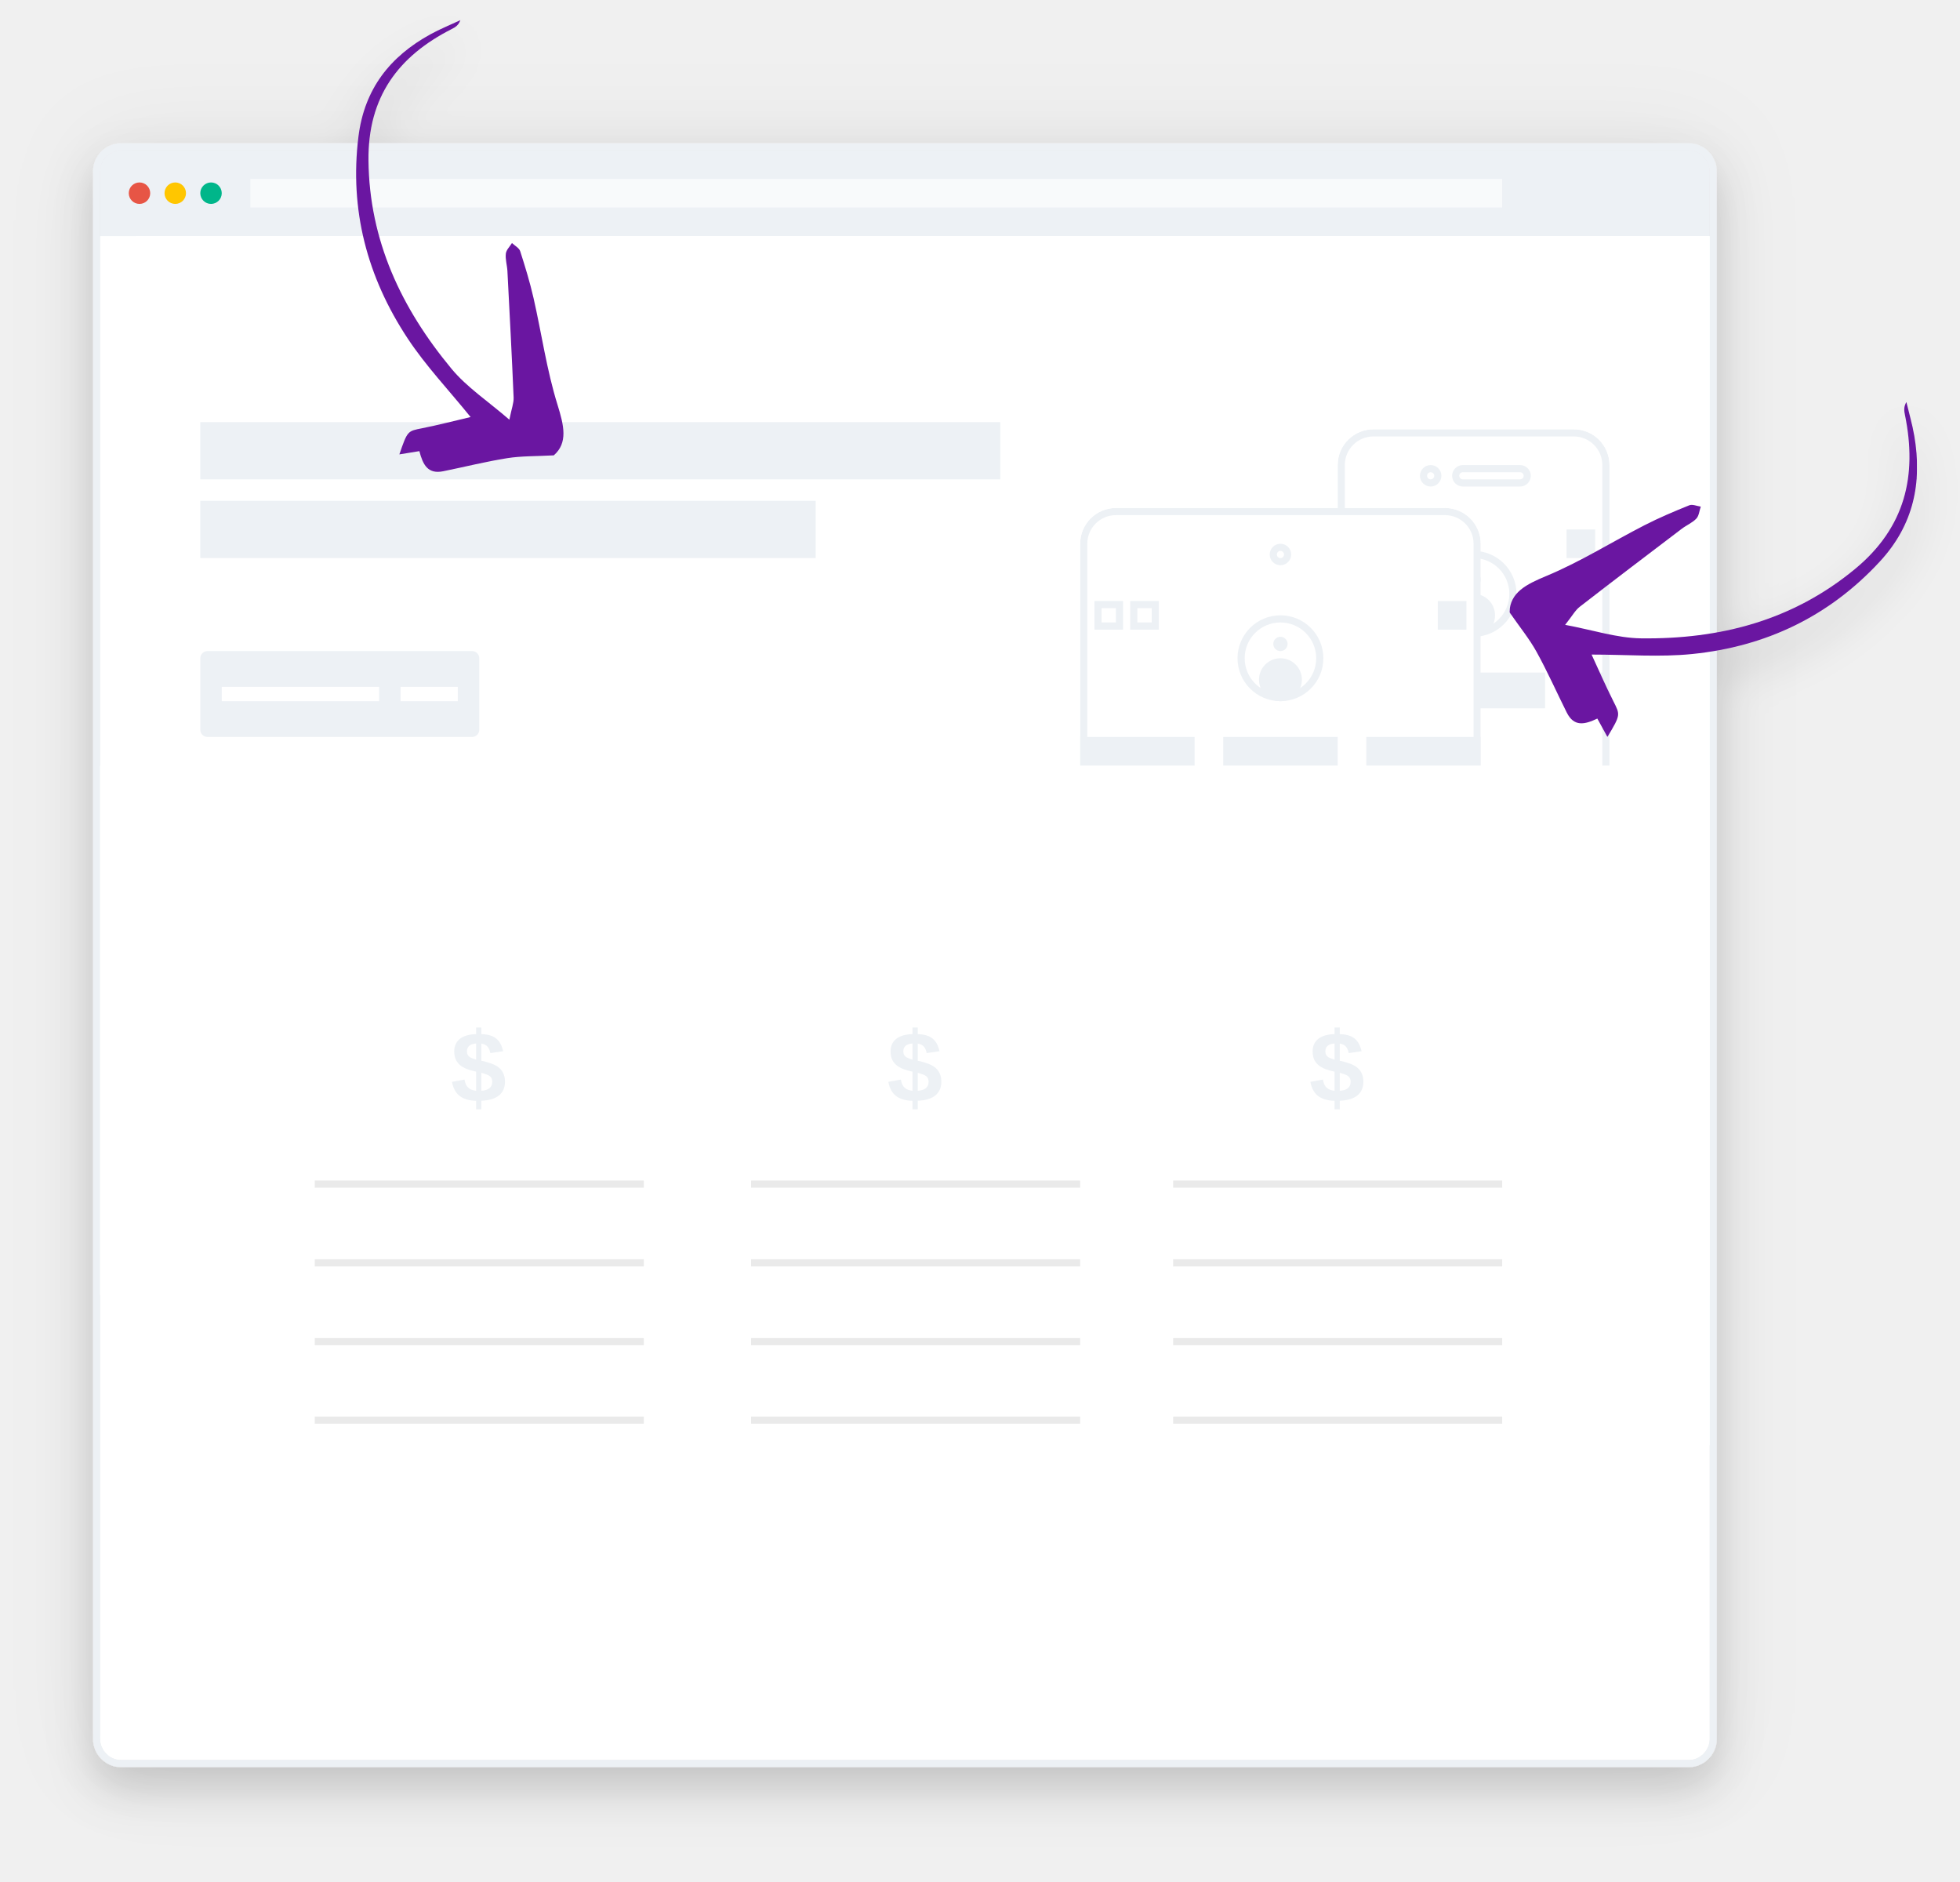
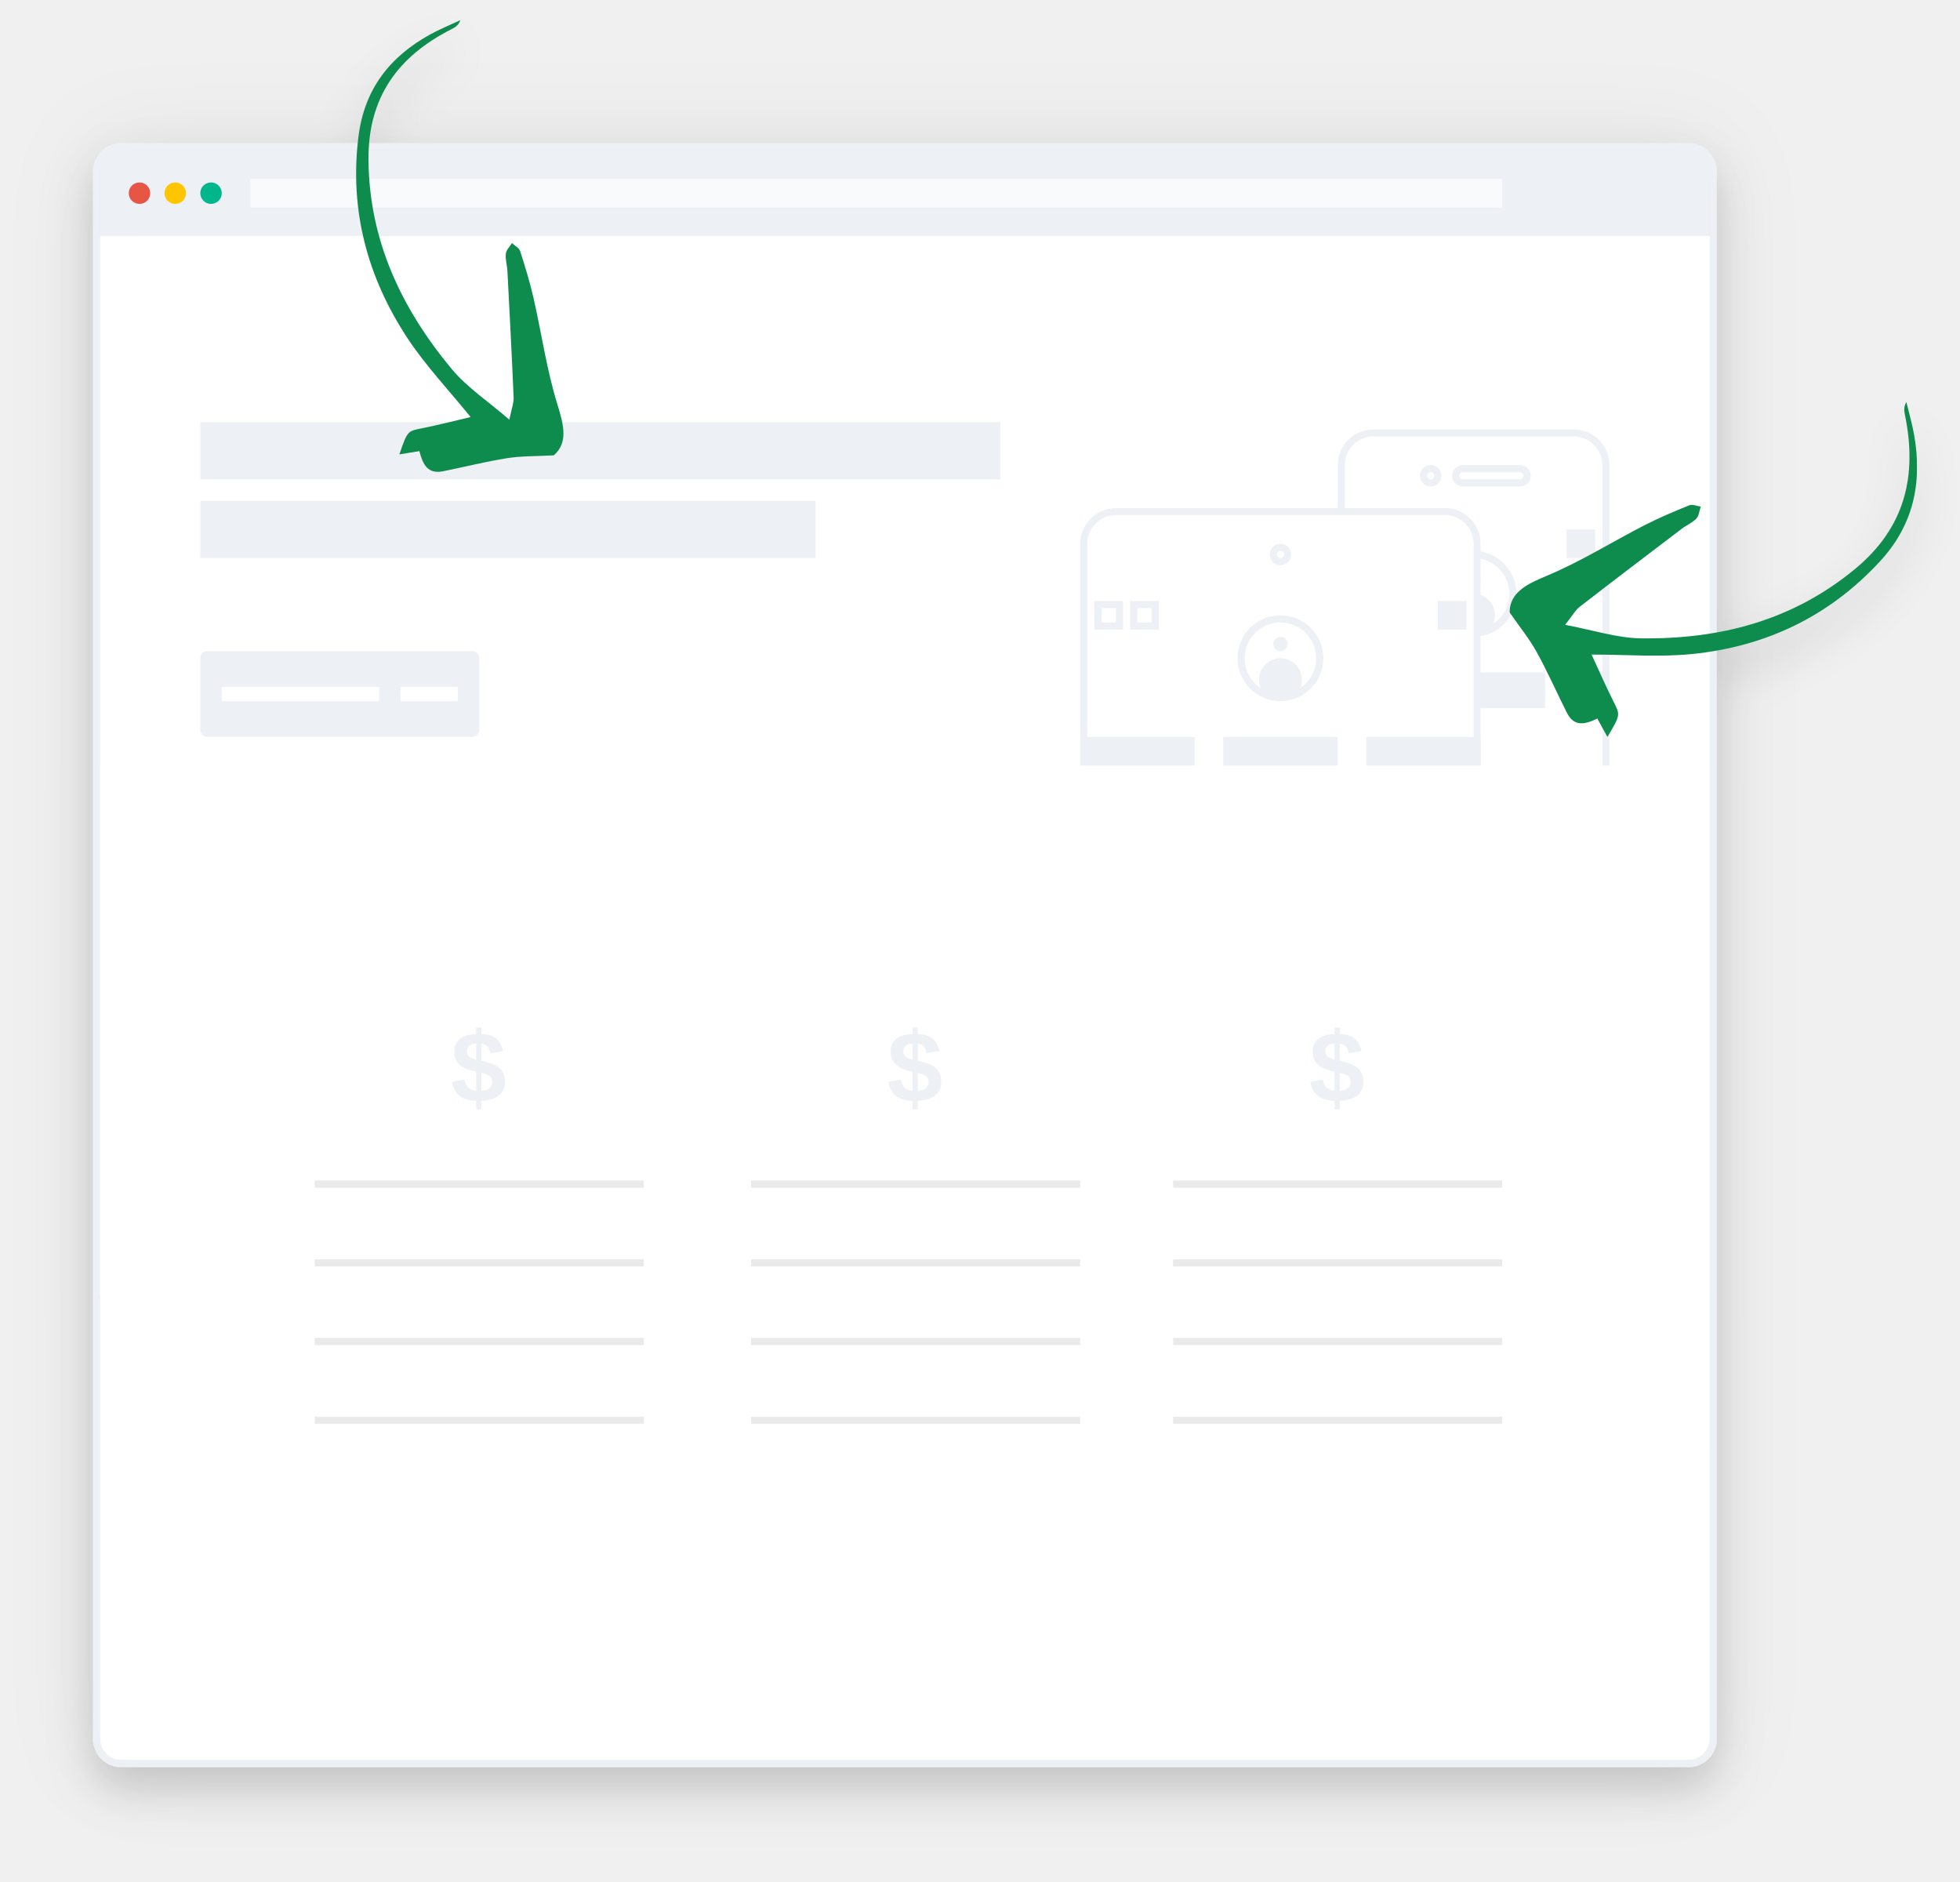
<svg xmlns="http://www.w3.org/2000/svg" xmlns:xlink="http://www.w3.org/1999/xlink" width="274px" height="263px" viewBox="0 0 274 263" version="1.1">
  <defs>
    <filter x="-50%" y="-50%" width="200%" height="200%" filterUnits="objectBoundingBox" id="filter-1">
      <feOffset dx="0" dy="3" in="SourceAlpha" result="shadowOffsetOuter1" />
      <feGaussianBlur stdDeviation="3" in="shadowOffsetOuter1" result="shadowBlurOuter1" />
      <feColorMatrix values="0 0 0 0 0   0 0 0 0 0   0 0 0 0 0  0 0 0 0.16 0" type="matrix" in="shadowBlurOuter1" result="shadowMatrixOuter1" />
      <feMerge>
        <feMergeNode in="shadowMatrixOuter1" />
        <feMergeNode in="SourceGraphic" />
      </feMerge>
    </filter>
    <filter x="-50%" y="-50%" width="200%" height="200%" filterUnits="objectBoundingBox" id="filter-2">
      <feOffset dx="0" dy="0" in="SourceAlpha" result="shadowOffsetOuter1" />
      <feGaussianBlur stdDeviation="6.5" in="shadowOffsetOuter1" result="shadowBlurOuter1" />
      <feColorMatrix values="0 0 0 0 0   0 0 0 0 0   0 0 0 0 0  0 0 0 0.058 0" type="matrix" in="shadowBlurOuter1" result="shadowMatrixOuter1" />
      <feMerge>
        <feMergeNode in="shadowMatrixOuter1" />
        <feMergeNode in="SourceGraphic" />
      </feMerge>
    </filter>
    <rect id="path-3" x="0" y="0" width="225" height="225" rx="3" />
    <mask id="mask-5" maskContentUnits="userSpaceOnUse" maskUnits="objectBoundingBox" x="-1" y="-1" width="227" height="227">
      <rect x="-1" y="-1" width="227" height="227" fill="white" />
      <use xlink:href="#path-3" fill="black" />
    </mask>
    <rect id="path-6" x="0" y="0" width="38" height="76" rx="5" />
    <mask id="mask-7" maskContentUnits="userSpaceOnUse" maskUnits="objectBoundingBox" x="0" y="0" width="38" height="76" fill="white">
      <use xlink:href="#path-6" />
    </mask>
    <mask id="mask-9" maskContentUnits="userSpaceOnUse" maskUnits="objectBoundingBox" x="0" y="0" width="38" height="76" fill="white">
      <use xlink:href="#path-6" />
    </mask>
    <circle id="path-10" cx="19" cy="23" r="6" />
    <mask id="mask-11" maskContentUnits="userSpaceOnUse" maskUnits="objectBoundingBox" x="0" y="0" width="12" height="12" fill="white">
      <use xlink:href="#path-10" />
    </mask>
    <rect id="path-12" x="-5" y="15" width="4" height="4" />
    <mask id="mask-13" maskContentUnits="userSpaceOnUse" maskUnits="objectBoundingBox" x="0" y="0" width="4" height="4" fill="white">
      <use xlink:href="#path-12" />
    </mask>
    <rect id="path-14" x="0" y="15" width="4" height="4" />
    <mask id="mask-15" maskContentUnits="userSpaceOnUse" maskUnits="objectBoundingBox" x="0" y="0" width="4" height="4" fill="white">
      <use xlink:href="#path-14" />
    </mask>
    <circle id="path-16" cx="2" cy="1.5" r="1.5" />
    <mask id="mask-17" maskContentUnits="userSpaceOnUse" maskUnits="objectBoundingBox" x="0" y="0" width="3" height="3" fill="white">
      <use xlink:href="#path-16" />
    </mask>
    <rect id="path-18" x="5" y="0" width="11" height="3" rx="1.5" />
    <mask id="mask-19" maskContentUnits="userSpaceOnUse" maskUnits="objectBoundingBox" x="0" y="0" width="11" height="3" fill="white">
      <use xlink:href="#path-18" />
    </mask>
    <rect id="path-20" x="0" y="0" width="56" height="64" rx="5" />
    <mask id="mask-21" maskContentUnits="userSpaceOnUse" maskUnits="objectBoundingBox" x="0" y="0" width="56" height="64" fill="white">
      <use xlink:href="#path-20" />
    </mask>
    <mask id="mask-23" maskContentUnits="userSpaceOnUse" maskUnits="objectBoundingBox" x="0" y="0" width="56" height="64" fill="white">
      <use xlink:href="#path-20" />
    </mask>
    <circle id="path-24" cx="28" cy="21" r="6" />
    <mask id="mask-25" maskContentUnits="userSpaceOnUse" maskUnits="objectBoundingBox" x="0" y="0" width="12" height="12" fill="white">
      <use xlink:href="#path-24" />
    </mask>
    <rect id="path-26" x="2" y="13" width="4" height="4" />
    <mask id="mask-27" maskContentUnits="userSpaceOnUse" maskUnits="objectBoundingBox" x="0" y="0" width="4" height="4" fill="white">
      <use xlink:href="#path-26" />
    </mask>
    <rect id="path-28" x="7" y="13" width="4" height="4" />
    <mask id="mask-29" maskContentUnits="userSpaceOnUse" maskUnits="objectBoundingBox" x="0" y="0" width="4" height="4" fill="white">
      <use xlink:href="#path-28" />
    </mask>
    <circle id="path-30" cx="2" cy="1.5" r="1.5" />
    <mask id="mask-31" maskContentUnits="userSpaceOnUse" maskUnits="objectBoundingBox" x="0" y="0" width="3" height="3" fill="white">
      <use xlink:href="#path-30" />
    </mask>
    <polygon id="path-32" points="0.001 46.81 56.983 46.81 56.983 23.405 56.983 -0 0.001 -0" />
  </defs>
  <g id="Page-1" stroke="none" stroke-width="1" fill="none" fill-rule="evenodd">
    <g id="Artboard-3" transform="translate(-135, -591)">
      <g id="copypaste2" filter="url(#filter-1)" transform="translate(149, 593)">
        <g id="browser" transform="translate(0, 19)">
          <g id="main-window" filter="url(#filter-2)">
            <mask id="mask-4" fill="white">
              <use xlink:href="#path-3" />
            </mask>
            <g id="Mask">
              <use fill="#EDF1F5" fill-rule="evenodd" xlink:href="#path-3" />
              <use stroke="#EDF1F5" mask="url(#mask-5)" stroke-width="2" xlink:href="#path-3" />
            </g>
            <rect id="window-mask" fill="#FFFFFF" mask="url(#mask-4)" x="-1" y="12" width="227" height="213" />
            <rect id="window-mask-copy" fill="#FFFFFF" mask="url(#mask-4)" x="5" y="12" width="227" height="169" />
            <g id="iphone" mask="url(#mask-4)">
              <g transform="translate(173, 39)">
                <mask id="mask-8" fill="white">
                  <use xlink:href="#path-6" />
                </mask>
                <g id="Rectangle-37" stroke="#EDF1F5" mask="url(#mask-7)" stroke-width="2" fill="#FFFFFF" fill-rule="evenodd">
                  <use mask="url(#mask-9)" xlink:href="#path-6" />
                </g>
                <g id="Oval-43" stroke="none" fill="none" mask="url(#mask-8)" stroke-width="2">
                  <use stroke="#EDF1F5" mask="url(#mask-11)" xlink:href="#path-10" />
                </g>
                <circle id="Oval-46" stroke="none" fill="#EDF1F5" fill-rule="evenodd" mask="url(#mask-8)" cx="19" cy="21" r="1" />
                <circle id="Oval-46-Copy" stroke="none" fill="#EDF1F5" fill-rule="evenodd" mask="url(#mask-8)" cx="19" cy="26" r="3" />
                <rect id="Rectangle-212" stroke="none" fill="#EDF1F5" fill-rule="evenodd" mask="url(#mask-8)" x="32" y="14" width="4" height="4" />
                <g id="Rectangle-212-Copy" stroke="none" fill="none" mask="url(#mask-8)" stroke-width="2">
                  <use stroke="#EDF1F5" mask="url(#mask-13)" xlink:href="#path-12" />
                </g>
                <g id="Rectangle-212-Copy" stroke="none" fill="none" mask="url(#mask-8)" stroke-width="2">
                  <use stroke="#EDF1F5" mask="url(#mask-15)" xlink:href="#path-14" />
                </g>
                <path d="M-6.509,32.5 L48.5,32.5" id="Line-Copy-4" stroke="#EDF1F5" stroke-width="1" stroke-linecap="square" fill="none" mask="url(#mask-8)" />
                <path d="M-6.509,40.5 L48.5,40.5" id="Line-Copy-5" stroke="#EDF1F5" stroke-width="1" stroke-linecap="square" fill="none" mask="url(#mask-8)" />
                <rect id="Rectangle-209-Copy" stroke="none" fill="#EDF1F5" fill-rule="evenodd" mask="url(#mask-8)" x="13" y="34" width="16" height="5" />
                <rect id="Rectangle-209-Copy-2" stroke="none" fill="#EDF1F5" fill-rule="evenodd" mask="url(#mask-8)" x="33" y="34" width="16" height="5" />
                <path d="M-8.509,11.5 L46.5,11.5" id="Line" stroke="#EDF1F5" stroke-width="1" stroke-linecap="square" fill="none" mask="url(#mask-8)" />
                <g id="Group-7" stroke="none" stroke-width="1" fill="none" fill-rule="evenodd" mask="url(#mask-8)">
                  <g transform="translate(11, 5)" id="Group-2">
                    <g>
                      <use id="Oval-9" stroke="#EDF1F5" mask="url(#mask-17)" stroke-width="2" fill="#FFFFFF" xlink:href="#path-16" />
                      <use id="Rectangle-106" stroke="#EDF1F5" mask="url(#mask-19)" stroke-width="2" fill="#FFFFFF" xlink:href="#path-18" />
                    </g>
                  </g>
                </g>
              </g>
            </g>
            <g id="ipad" mask="url(#mask-4)">
              <g transform="translate(137, 50)">
                <mask id="mask-22" fill="white">
                  <use xlink:href="#path-20" />
                </mask>
                <g id="Rectangle-37" stroke="#EDF1F5" mask="url(#mask-21)" stroke-width="2" fill="#FFFFFF" fill-rule="evenodd">
                  <use mask="url(#mask-23)" xlink:href="#path-20" />
                </g>
                <g id="Oval-43" stroke="none" fill="none" mask="url(#mask-22)" stroke-width="2">
                  <use stroke="#EDF1F5" mask="url(#mask-25)" xlink:href="#path-24" />
                </g>
                <circle id="Oval-46" stroke="none" fill="#EDF1F5" fill-rule="evenodd" mask="url(#mask-22)" cx="28" cy="19" r="1" />
                <circle id="Oval-46-Copy" stroke="none" fill="#EDF1F5" fill-rule="evenodd" mask="url(#mask-22)" cx="28" cy="24" r="3" />
                <rect id="Rectangle-212" stroke="none" fill="#EDF1F5" fill-rule="evenodd" mask="url(#mask-22)" x="50" y="13" width="4" height="4" />
                <g id="Rectangle-212-Copy" stroke="none" fill="none" mask="url(#mask-22)" stroke-width="2">
                  <use stroke="#EDF1F5" mask="url(#mask-27)" xlink:href="#path-26" />
                </g>
                <g id="Rectangle-212-Copy" stroke="none" fill="none" mask="url(#mask-22)" stroke-width="2">
                  <use stroke="#EDF1F5" mask="url(#mask-29)" xlink:href="#path-28" />
                </g>
                <path d="M0.491,11.5 L55.5,11.5" id="Line" stroke="#EDF1F5" stroke-width="1" stroke-linecap="square" fill="none" mask="url(#mask-22)" />
                <path d="M0.491,30.5 L55.5,30.5" id="Line-Copy-4" stroke="#EDF1F5" stroke-width="1" stroke-linecap="square" fill="none" mask="url(#mask-22)" />
                <path d="M0.491,38.5 L55.5,38.5" id="Line-Copy-5" stroke="#EDF1F5" stroke-width="1" stroke-linecap="square" fill="none" mask="url(#mask-22)" />
                <rect id="Rectangle-209" stroke="none" fill="#EDF1F5" fill-rule="evenodd" mask="url(#mask-22)" x="0" y="32" width="16" height="5" />
                <rect id="Rectangle-209-Copy" stroke="none" fill="#EDF1F5" fill-rule="evenodd" mask="url(#mask-22)" x="20" y="32" width="16" height="5" />
                <rect id="Rectangle-209-Copy-2" stroke="none" fill="#EDF1F5" fill-rule="evenodd" mask="url(#mask-22)" x="40" y="32" width="16" height="5" />
                <g id="Group-7" stroke="none" stroke-width="1" fill="none" fill-rule="evenodd" mask="url(#mask-22)">
                  <g transform="translate(26, 5)" stroke="#EDF1F5" id="Oval-9" stroke-width="2" fill="#FFFFFF">
                    <use mask="url(#mask-31)" xlink:href="#path-30" />
                  </g>
                </g>
              </g>
            </g>
            <g id="headline" mask="url(#mask-4)" fill="#EDF1F5">
              <g transform="translate(14, 38)">
                <rect id="Rectangle-40" x="0" y="0" width="111.834" height="8" />
                <rect id="Rectangle-40-Copy" x="0" y="11" width="86.026" height="8" />
              </g>
            </g>
            <rect id="section" fill="#FFFFFF" mask="url(#mask-4)" x="-1" y="86" width="227" height="74" />
            <g id="CTA" mask="url(#mask-4)">
              <g transform="translate(14, 70)">
                <rect id="Rectangle-104" fill="#EDF1F5" x="0" y="0" width="39" height="12" rx="1" />
                <rect id="Rectangle-105" fill="#FFFFFF" x="3" y="5" width="22" height="2" />
                <rect id="Rectangle-105-Copy" fill="#FFFFFF" x="28" y="5" width="8" height="2" />
              </g>
            </g>
          </g>
          <g id="top" transform="translate(4, 4)">
            <circle id="Oval-1" fill="#00B68A" cx="11.5" cy="2" r="1.5" />
            <circle id="Oval-1-Copy" fill="#FFC600" cx="6.5" cy="2" r="1.5" />
            <circle id="Oval-1-Copy-2" fill="#E75545" cx="1.5" cy="2" r="1.5" />
            <rect id="address-bar" fill="#FFFFFF" opacity="0.625" x="17" y="0" width="175" height="4" />
          </g>
        </g>
        <g id="price" transform="translate(150, 139)">
          <path d="M0.5,57.5 L45.5,57.5" id="Line" stroke="#979797" stroke-linecap="square" opacity="0.205" />
          <path d="M0.5,46.5 L45.5,46.5" id="Line" stroke="#979797" stroke-linecap="square" opacity="0.205" />
          <path d="M0.5,35.5 L45.5,35.5" id="Line" stroke="#979797" stroke-linecap="square" opacity="0.205" />
          <text id="$" font-family="Arial-BoldMT, Arial" font-size="14" font-weight="bold" fill="#EDF1F5">
            <tspan x="19" y="13">$</tspan>
          </text>
          <path d="M0.5,24.5 L45.5,24.5" id="Line" stroke="#979797" stroke-linecap="square" opacity="0.205" />
        </g>
        <g id="price" transform="translate(91, 139)">
          <path d="M0.5,57.5 L45.5,57.5" id="Line" stroke="#979797" stroke-linecap="square" opacity="0.205" />
          <path d="M0.5,46.5 L45.5,46.5" id="Line" stroke="#979797" stroke-linecap="square" opacity="0.205" />
          <path d="M0.5,35.5 L45.5,35.5" id="Line" stroke="#979797" stroke-linecap="square" opacity="0.205" />
          <text id="$" font-family="Arial-BoldMT, Arial" font-size="14" font-weight="bold" fill="#EDF1F5">
            <tspan x="19" y="13">$</tspan>
          </text>
          <path d="M0.5,24.5 L45.5,24.5" id="Line" stroke="#979797" stroke-linecap="square" opacity="0.205" />
        </g>
        <g id="price" transform="translate(30, 139)">
          <path d="M0.5,57.5 L45.5,57.5" id="Line" stroke="#979797" stroke-linecap="square" opacity="0.205" />
          <path d="M0.5,46.5 L45.5,46.5" id="Line" stroke="#979797" stroke-linecap="square" opacity="0.205" />
          <path d="M0.5,35.5 L45.5,35.5" id="Line" stroke="#979797" stroke-linecap="square" opacity="0.205" />
          <text id="$" font-family="Arial-BoldMT, Arial" font-size="14" font-weight="bold" fill="#EDF1F5">
            <tspan x="19" y="13">$</tspan>
          </text>
          <path d="M0.5,24.5 L45.5,24.5" id="Line" stroke="#979797" stroke-linecap="square" opacity="0.205" />
        </g>
-         <g id="arrowtoo" transform="translate(50, 32) scale(-1, 1) rotate(180) translate(-50, -32) translate(35, 0)" fill="#6b15a1">
+         <g id="arrowtoo" transform="translate(50, 32) scale(-1, 1) rotate(180) translate(-50, -32) translate(35, 0)" fill="#118C4E">
          <path d="M16.788,7.712 C14.739,7.233 12.391,6.62 10.008,6.145 C7.987,5.743 7.97,5.815 6.83,2.493 C8.016,2.685 8.924,2.832 9.627,2.947 C10.114,1.075 10.786,-0.306 12.958,0.135 C15.943,0.739 18.9,1.486 21.91,1.964 C23.898,2.278 25.959,2.223 28.419,2.357 C30.415,4.11 29.85,6.498 28.934,9.442 C27.423,14.298 26.718,19.373 25.587,24.339 C25.084,26.55 24.415,28.733 23.718,30.898 C23.573,31.345 22.966,31.658 22.572,32.033 C22.27,31.537 21.77,31.073 21.713,30.54 C21.624,29.751 21.894,28.915 21.936,28.097 C22.244,22.212 22.554,16.327 22.802,10.441 C22.833,9.671 22.52,8.901 22.207,7.342 C19.213,9.934 16.269,11.865 14.12,14.457 C7.094,22.926 2.631,32.389 2.511,43.559 C2.414,52.499 6.726,58.162 14.121,61.927 C14.61,62.175 15.091,62.437 15.357,63.18 C13.952,62.523 12.503,61.942 11.15,61.195 C5.538,58.1 1.934,53.593 1.106,46.88 C-0.148,36.704 2.3,27.312 7.992,18.693 C10.51,14.879 13.714,11.509 16.788,7.712" id="Fill-1" />
        </g>
        <g id="arrow1" transform="translate(225.5, 77.5) rotate(180) translate(-225.5, -77.5) translate(197, 54)">
          <mask id="mask-33" fill="white">
            <use xlink:href="#path-32" />
          </mask>
          <g id="Clip-2" />
-           <path d="M45.502,11.513 C44.585,9.535 43.584,7.226 42.453,4.98 C41.494,3.075 41.427,3.109 43.291,-0 C43.889,1.089 44.346,1.922 44.699,2.568 C46.46,1.734 47.956,1.371 48.981,3.424 C50.389,6.244 51.67,9.135 53.193,11.892 C54.2,13.712 55.54,15.349 56.983,17.434 C56.877,20.206 54.666,21.317 51.801,22.509 C47.077,24.474 42.689,27.238 38.118,29.584 C36.083,30.629 33.966,31.521 31.844,32.378 C31.406,32.554 30.78,32.267 30.241,32.194 C30.437,31.623 30.483,30.912 30.861,30.515 C31.418,29.925 32.238,29.594 32.9,29.091 C37.667,25.472 42.436,21.856 47.166,18.188 C47.784,17.708 48.185,16.947 49.2,15.668 C45.302,14.942 41.948,13.822 38.582,13.781 C27.578,13.645 17.415,16.242 8.659,23.487 C1.651,29.284 -0.037,36.506 1.691,44.983 C1.806,45.543 1.905,46.106 1.495,46.81 C1.121,45.238 0.661,43.68 0.39,42.09 C-0.737,35.501 0.498,29.613 5.194,24.529 C12.313,16.823 21.153,12.636 31.433,11.591 C35.982,11.128 40.617,11.513 45.502,11.513" id="Fill-1" fill="#6b15a1" mask="url(#mask-33)" />
+           <path d="M45.502,11.513 C44.585,9.535 43.584,7.226 42.453,4.98 C41.494,3.075 41.427,3.109 43.291,-0 C43.889,1.089 44.346,1.922 44.699,2.568 C46.46,1.734 47.956,1.371 48.981,3.424 C50.389,6.244 51.67,9.135 53.193,11.892 C54.2,13.712 55.54,15.349 56.983,17.434 C56.877,20.206 54.666,21.317 51.801,22.509 C47.077,24.474 42.689,27.238 38.118,29.584 C36.083,30.629 33.966,31.521 31.844,32.378 C31.406,32.554 30.78,32.267 30.241,32.194 C30.437,31.623 30.483,30.912 30.861,30.515 C31.418,29.925 32.238,29.594 32.9,29.091 C37.667,25.472 42.436,21.856 47.166,18.188 C47.784,17.708 48.185,16.947 49.2,15.668 C45.302,14.942 41.948,13.822 38.582,13.781 C27.578,13.645 17.415,16.242 8.659,23.487 C1.651,29.284 -0.037,36.506 1.691,44.983 C1.806,45.543 1.905,46.106 1.495,46.81 C1.121,45.238 0.661,43.68 0.39,42.09 C-0.737,35.501 0.498,29.613 5.194,24.529 C12.313,16.823 21.153,12.636 31.433,11.591 C35.982,11.128 40.617,11.513 45.502,11.513" id="Fill-1" fill="#118C4E" mask="url(#mask-33)" />
        </g>
      </g>
    </g>
  </g>
</svg>
